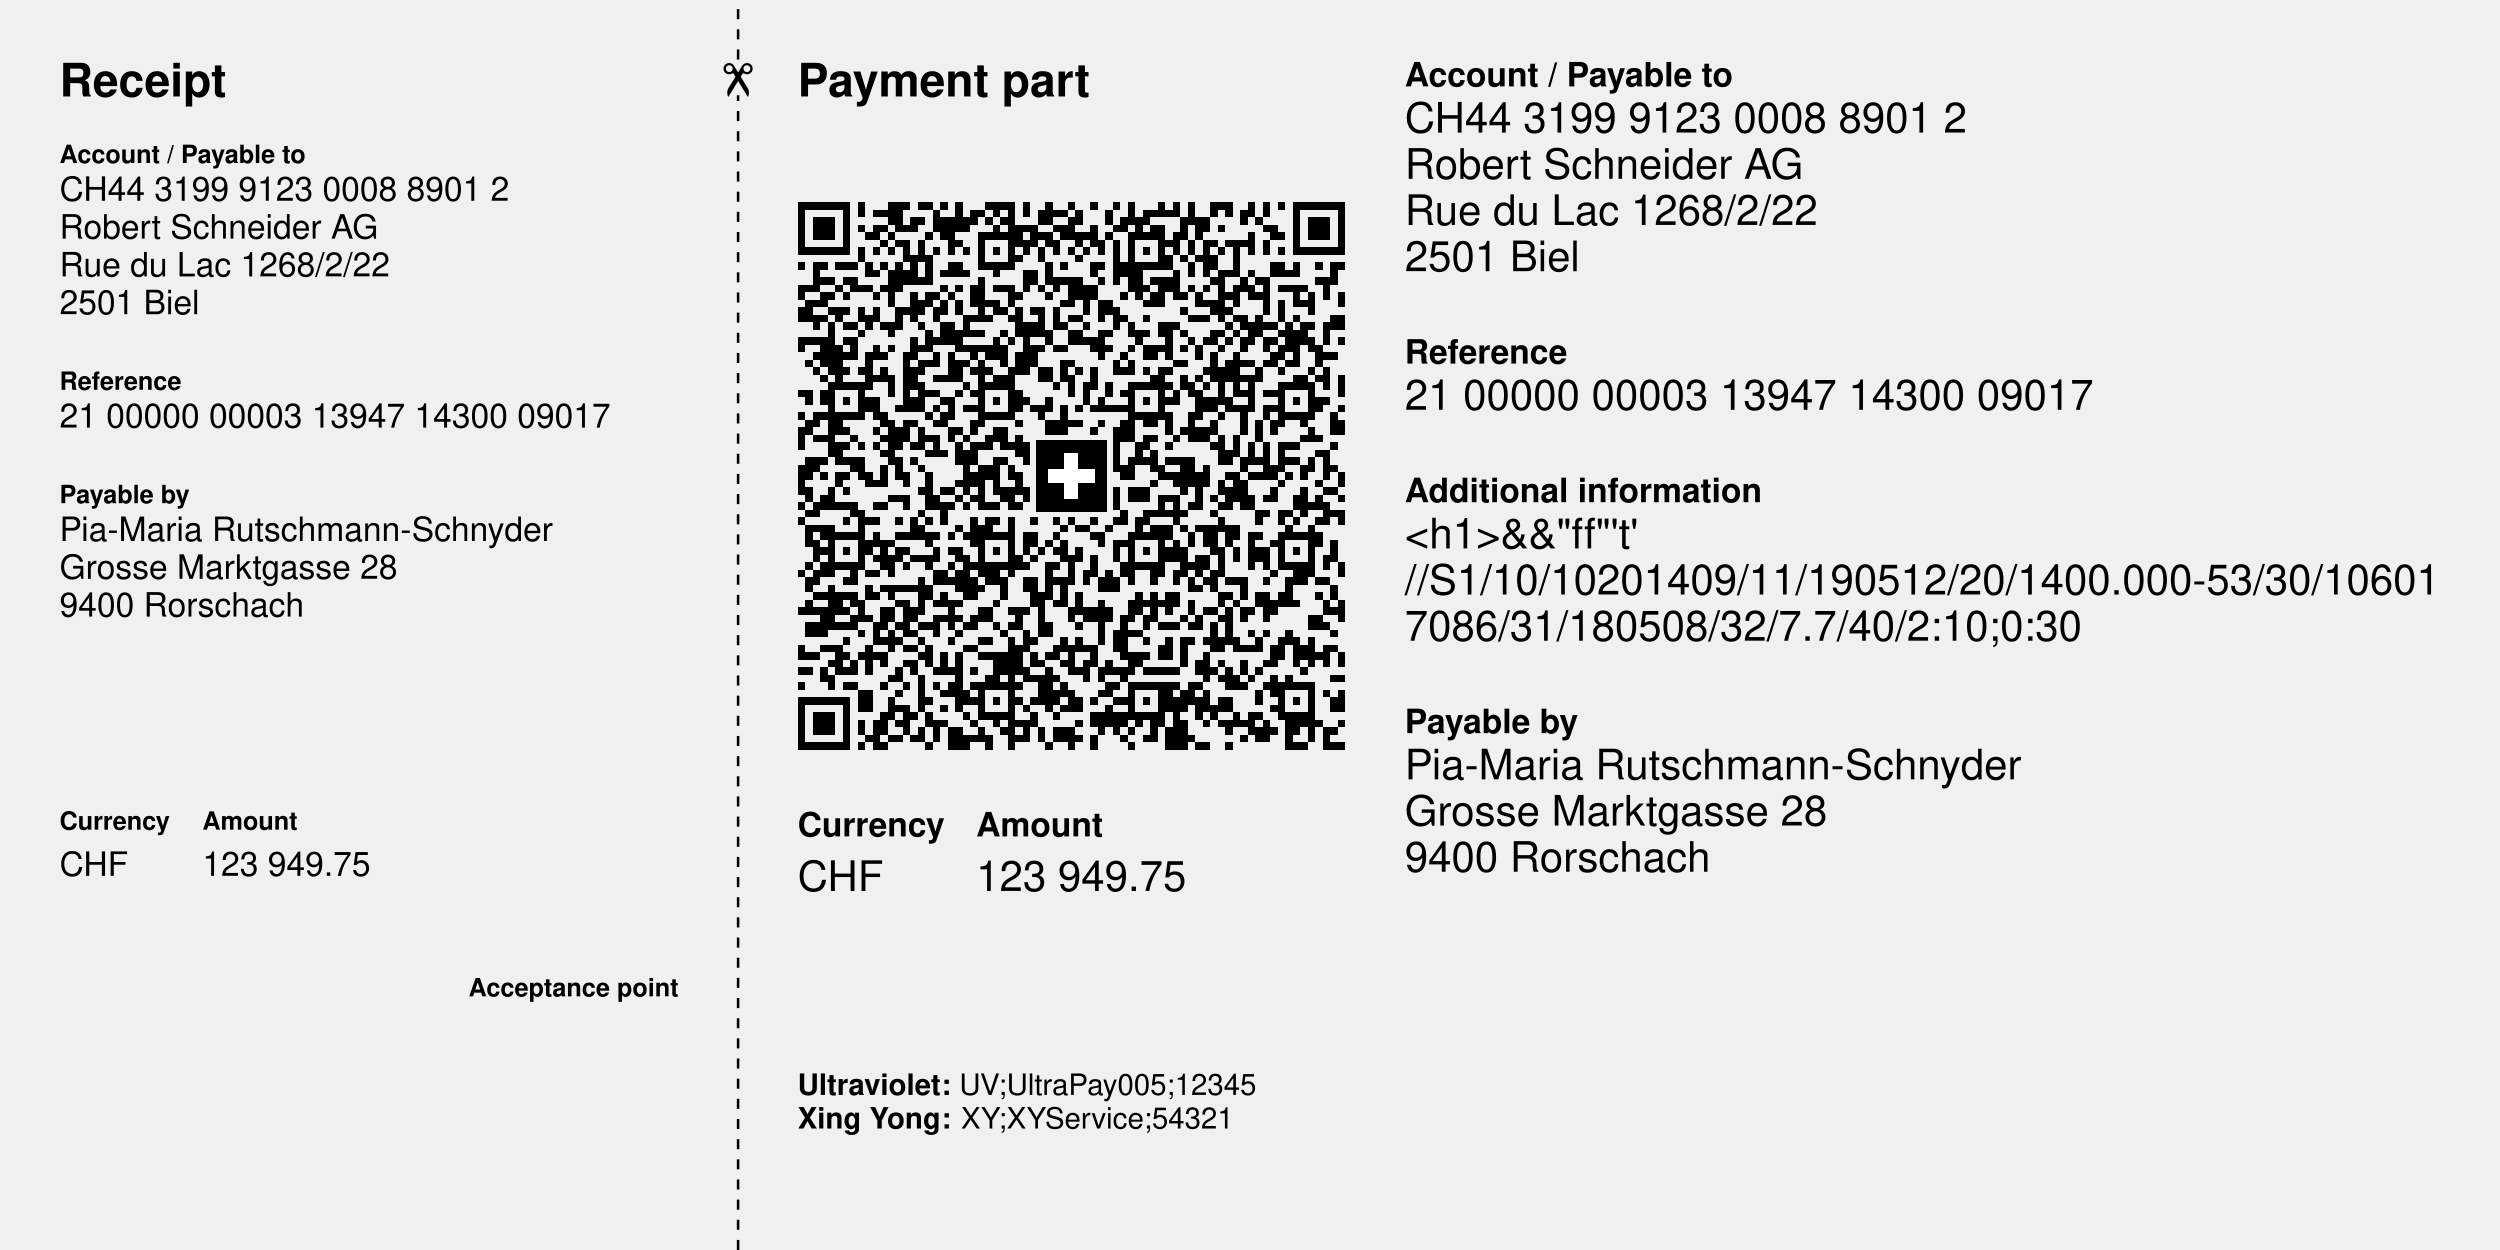
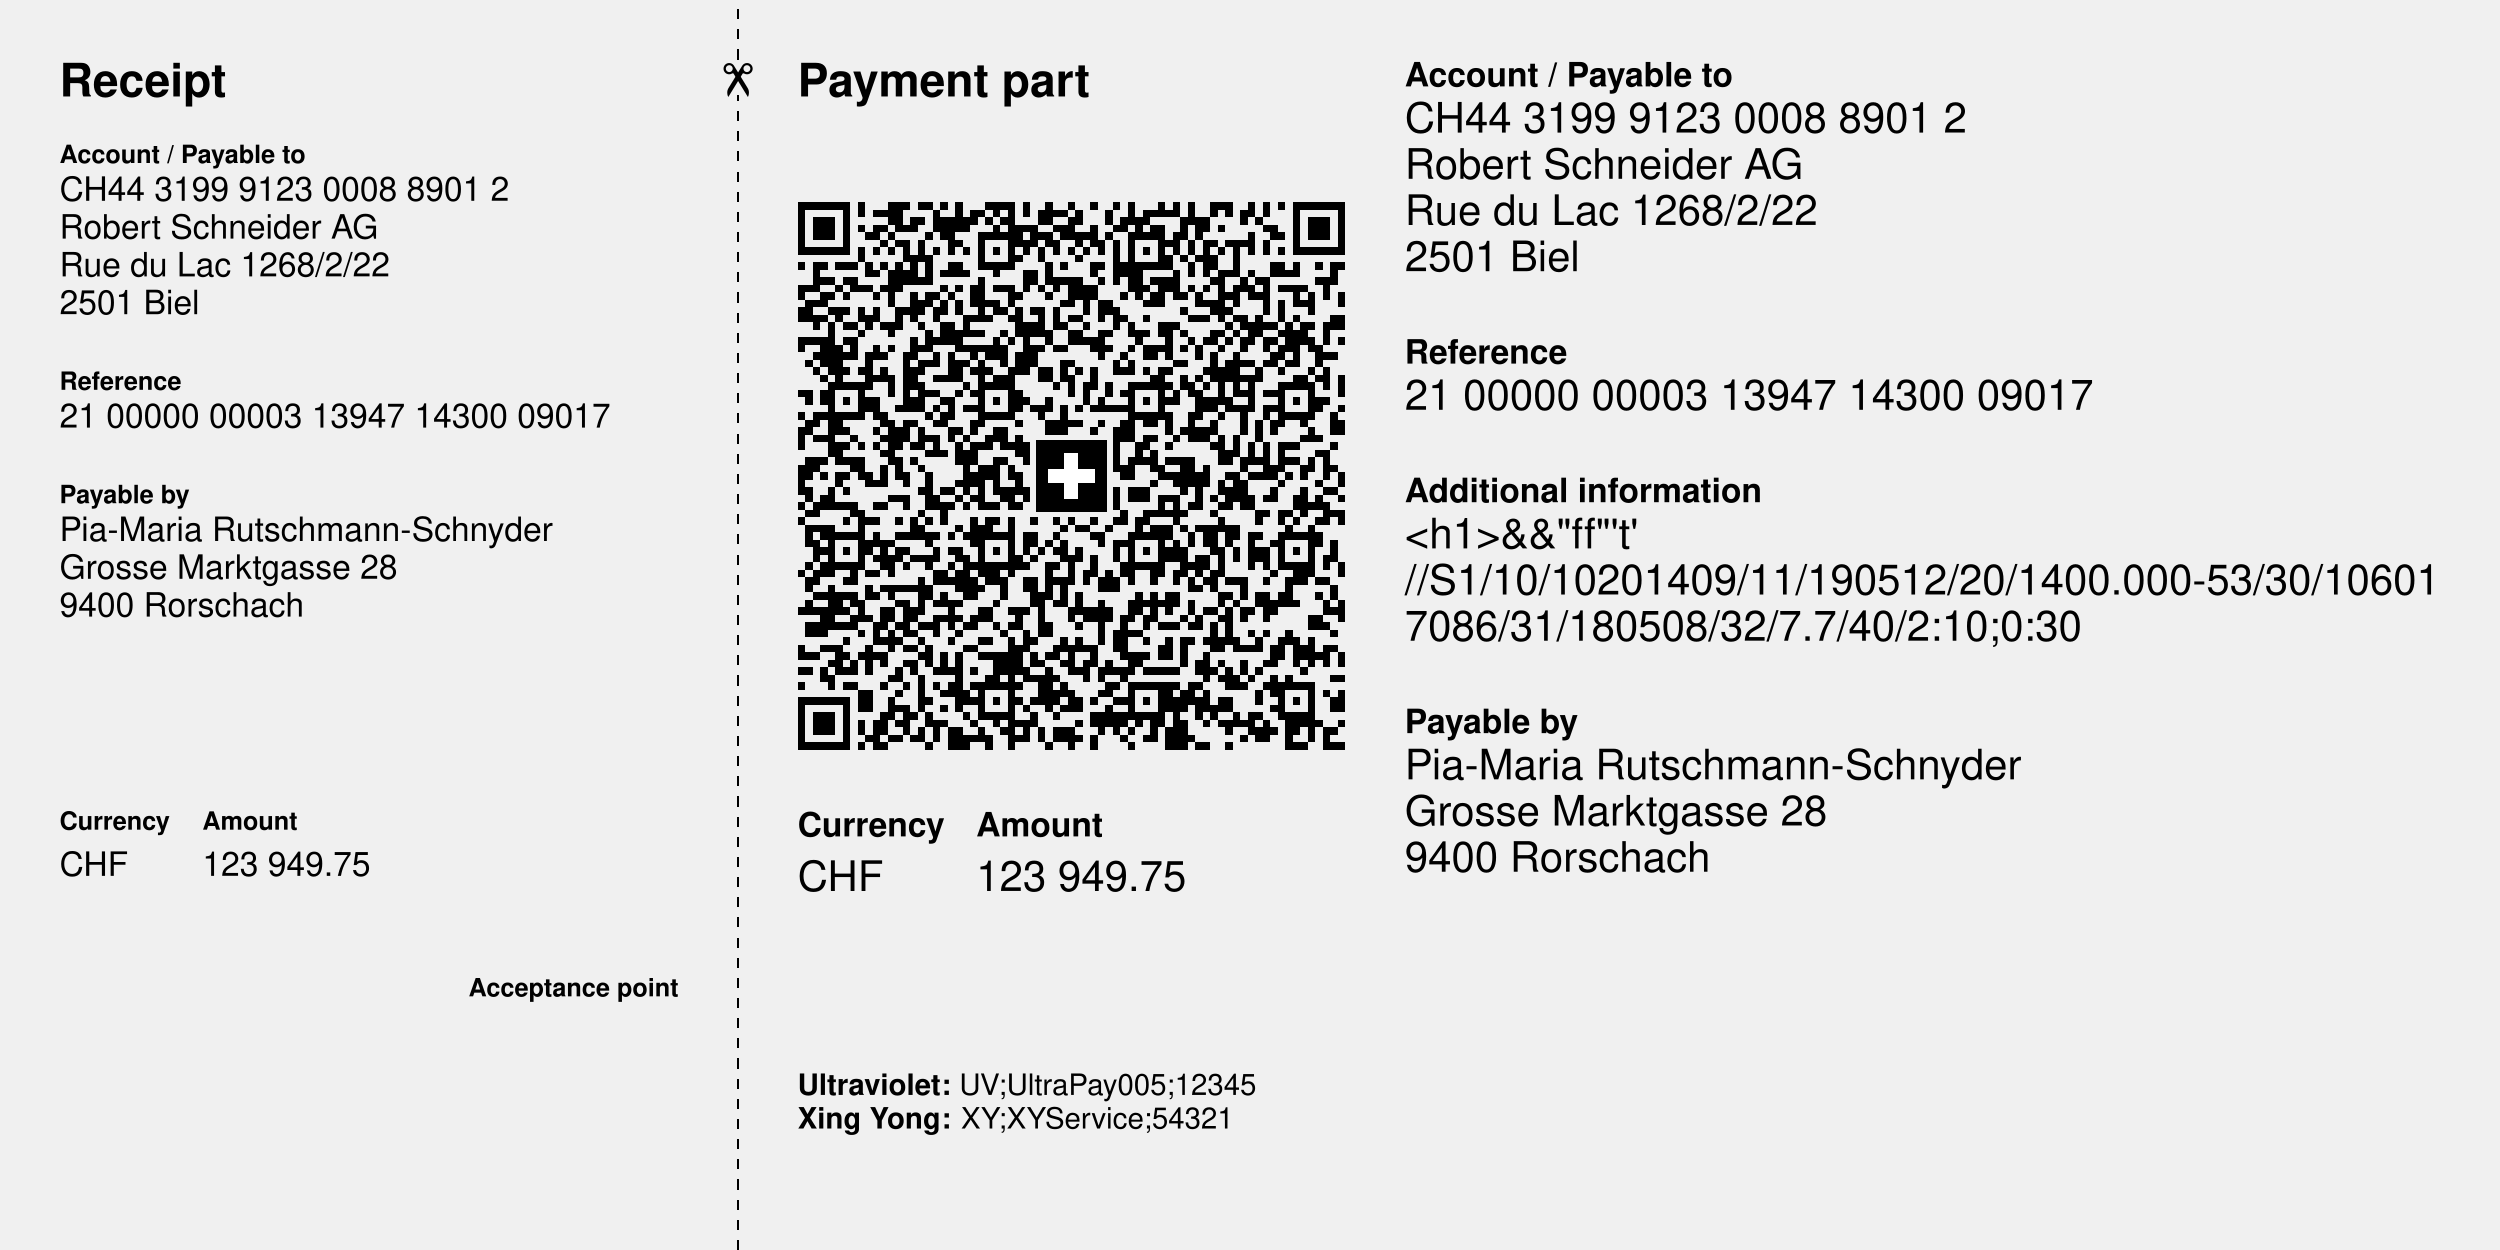
<svg xmlns="http://www.w3.org/2000/svg" width="210mm" height="105mm" version="1.1" viewBox="0 0 595.276 297.638">
  <g font-family="Helvetica,Arial,&quot;Liberation Sans&quot;" transform="translate(0 297.638)">
    <g transform="translate(189.921 0)">
      <text x="0" y="-274.665" font-size="11" font-weight="bold">Payment part</text>
    </g>
    <g transform="translate(189.921 -119.055) scale(1.786)">
      <path fill="#000000" shape-rendering="crispEdges" d="M0,-73h7v1h-7zm8,0h1v2h-1zm4,0h2v3h-2zm2,0h1v1h-1zm2,0h2v1h-2zm3,0h1v1h-1z m2,0h1v4h-1zm4,0h4v1h-4zm5,0h1v2h-1zm3,0h1v3h-1zm3,0h1v1h-1zm3,0h1v1h-1z m3,0h1v1h-1zm2,0h1v3h-1zm4,0h1v2h-1zm2,0h1v2h-1zm2,0h1v3h-1zm3,0h3v1h-3z m5,0h1v2h-1zm2,0h1v2h-1zm2,0h1v1h-1zm2,0h7v1h-7zm-66,1h1v6h-1zm6,0h1v6h-1z m4,0h2v1h-2zm8,0h1v3h-1zm5,0h2v1h-2zm3,0h1v1h-1zm2,0h1v8h-1zm4,0h1v2h-1z m2,0h2v1h-2zm3,0h1v2h-1zm4,0h1v2h-1zm5,0h2v1h-2zm3,0h1v1h-1zm6,0h1v1h-1z m2,0h1v1h-1zm2,0h1v2h-1zm7,0h1v6h-1zm6,0h1v6h-1zm-70,1h3v3h-3zm13,0h2v1h-2z m4,0h2v3h-2zm3,0h2v1h-2zm3,0h1v1h-1zm2,0h1v1h-1zm9,0h1v3h-1zm7,0h1v2h-1z m2,0h1v3h-1zm1,0h1v1h-1zm5,0h1v3h-1zm2,0h2v2h-2zm8,0h1v1h-1zm7,0h3v3h-3z m-60,1h1v1h-1zm2,0h2v1h-2zm3,0h3v1h-3zm9,0h1v1h-1zm4,0h1v2h-1zm3,0h3v1h-3z m5,0h2v1h-2zm5,0h1v3h-1zm3,0h1v1h-1zm5,0h2v2h-2zm9,0h1v1h-1zm6,0h2v1h-2z m-53,1h2v1h-2zm3,0h1v1h-1zm5,0h1v1h-1zm7,0h1v5h-1zm1,0h1v1h-1zm2,0h1v1h-1z m2,0h1v2h-1zm2,0h3v1h-3zm4,0h1v1h-1zm2,0h2v1h-2zm4,0h1v1h-1zm3,0h1v8h-1z m2,0h1v1h-1zm4,0h1v3h-1zm3,0h1v1h-1zm7,0h1v3h-1zm3,0h2v1h-2zm-52,1h1v1h-1z m2,0h2v1h-2zm3,0h1v3h-1zm4,0h2v1h-2zm10,0h2v1h-2zm3,0h2v1h-2zm4,0h1v1h-1z m3,0h1v2h-1zm2,0h1v6h-1zm6,0h1v4h-1zm1,0h1v1h-1zm3,0h1v2h-1zm2,0h1v5h-1z m1,0h1v1h-1zm2,0h3v1h-3zm5,0h1v2h-1zm-61,1h5v1h-5zm7,0h1v2h-1zm2,0h1v1h-1z m2,0h1v1h-1zm2,0h1v2h-1zm4,0h1v1h-1zm2,0h1v1h-1zm2,0h1v1h-1zm4,0h1v1h-1z m4,0h1v1h-1zm2,0h1v2h-1zm2,0h1v1h-1zm2,0h1v1h-1zm2,0h1v1h-1zm8,0h1v1h-1z m10,0h1v1h-1zm2,0h1v4h-1zm6,0h1v1h-1zm3,0h5v1h-5zm-52,1h1v4h-1zm2,0h1v4h-1z m12,0h1v1h-1zm8,0h1v1h-1zm12,0h1v2h-1zm2,0h1v1h-1zm2,0h1v1h-1zm2,0h1v2h-1z m-55,1h1v1h-1zm2,0h1v4h-1zm1,0h1v1h-1zm2,0h3v1h-3zm4,0h1v2h-1zm2,0h1v1h-1z m2,0h1v4h-1zm7,0h2v2h-2zm5,0h3v1h-3zm8,0h1v3h-1zm2,0h1v1h-1zm4,0h2v1h-2z m4,0h1v2h-1zm2,0h1v5h-1zm1,0h2v1h-2zm6,0h1v2h-1zm11,0h2v2h-2zm3,0h1v2h-1z m3,0h1v1h-1zm2,0h1v3h-1zm1,0h1v1h-1zm-62,1h1v1h-1zm2,0h1v5h-1zm2,0h1v2h-1z m5,0h1v1h-1zm3,0h1v1h-1zm4,0h1v1h-1zm4,0h2v2h-2zm9,0h1v1h-1zm11,0h1v4h-1z m6,0h1v7h-1zm1,0h1v1h-1zm3,0h1v1h-1zm5,0h1v1h-1zm-62,1h2v1h-2zm3,0h2v1h-2z m10,0h1v1h-1zm8,0h1v6h-1zm10,0h4v1h-4zm6,0h1v1h-1zm7,0h3v1h-3zm8,0h1v1h-1z m4,0h1v2h-1zm2,0h2v1h-2zm8,0h2v1h-2zm-69,1h2v1h-2zm5,0h1v1h-1zm2,0h3v1h-3z m4,0h1v1h-1zm8,0h1v1h-1zm2,0h1v1h-1zm2,0h1v3h-1zm3,0h3v1h-3zm4,0h1v1h-1z m2,0h1v1h-1zm2,0h1v1h-1zm2,0h4v2h-4zm10,0h1v1h-1zm2,0h1v3h-1zm1,0h1v1h-1z m3,0h1v1h-1zm2,0h1v1h-1zm4,0h1v3h-1zm2,0h1v2h-1zm2,0h1v4h-1zm2,0h4v1h-4z m6,0h1v2h-1zm-70,1h1v1h-1zm3,0h2v1h-2zm3,0h1v1h-1zm4,0h1v1h-1zm5,0h1v4h-1z m2,0h2v1h-2zm3,0h1v1h-1zm8,0h2v1h-2zm5,0h1v1h-1zm10,0h1v1h-1zm4,0h1v2h-1z m4,0h1v1h-1zm2,0h1v2h-1zm4,0h1v1h-1zm4,0h1v1h-1zm5,0h1v2h-1zm2,0h1v3h-1z m4,0h1v2h-1zm-71,1h3v1h-3zm15,0h2v1h-2zm3,0h1v2h-1zm2,0h1v2h-1zm4,0h2v1h-2z m3,0h1v1h-1zm7,0h2v1h-2zm3,0h1v2h-1zm2,0h2v2h-2zm6,0h1v1h-1zm8,0h2v1h-2z m10,0h1v3h-1zm3,0h1v1h-1zm-67,1h2v2h-2zm4,0h3v1h-3zm4,0h1v2h-1zm2,0h1v2h-1z m3,0h1v3h-1zm1,0h1v1h-1zm2,0h1v1h-1zm2,0h1v2h-1zm8,0h2v1h-2zm3,0h1v4h-1z m2,0h2v1h-2zm3,0h1v3h-1zm8,0h1v3h-1zm9,0h1v1h-1zm4,0h1v1h-1zm2,0h1v1h-1z m-55,1h2v1h-2zm3,0h1v1h-1zm4,0h1v2h-1zm13,0h1v3h-1zm1,0h1v1h-1zm2,0h1v1h-1z m3,0h1v1h-1zm4,0h1v3h-1zm4,0h2v1h-2zm4,0h1v1h-1zm3,0h1v1h-1zm3,0h1v1h-1z m6,0h3v1h-3zm6,0h2v1h-2zm3,0h1v3h-1zm5,0h1v1h-1zm5,0h2v2h-2zm-69,1h1v1h-1z m2,0h1v7h-1zm2,0h2v1h-2zm5,0h2v1h-2zm5,0h1v1h-1zm3,0h2v3h-2zm11,0h1v7h-1z m1,0h1v2h-1zm4,0h1v1h-1zm3,0h1v1h-1zm6,0h1v2h-1zm4,0h2v2h-2zm2,0h1v1h-1z m7,0h1v1h-1zm2,0h2v1h-2zm3,0h2v1h-2zm3,0h1v4h-1zm2,0h1v3h-1zm1,0h1v1h-1z m2,0h1v3h-1zm-62,1h1v1h-1zm4,0h1v1h-1zm5,0h1v3h-1zm4,0h1v3h-1zm2,0h2v1h-2z m4,0h1v1h-1zm6,0h1v2h-1zm3,0h2v2h-2zm4,0h1v4h-1zm1,0h1v1h-1zm4,0h2v1h-2z m6,0h1v1h-1zm4,0h2v1h-2zm3,0h1v1h-1zm2,0h1v2h-1zm4,0h1v1h-1zm2,0h1v5h-1z m-66,1h4v1h-4zm6,0h2v1h-2zm9,0h1v3h-1zm3,0h1v1h-1zm8,0h1v3h-1zm2,0h1v1h-1z m10,0h2v1h-2zm7,0h1v1h-1zm4,0h1v3h-1zm3,0h1v1h-1zm2,0h2v1h-2zm3,0h1v1h-1z m2,0h1v2h-1zm3,0h2v1h-2zm6,0h1v2h-1zm4,0h1v1h-1zm-72,1h1v1h-1zm3,0h1v3h-1z m2,0h1v6h-1zm2,0h1v2h-1zm3,0h1v2h-1zm2,0h1v1h-1zm4,0h1v1h-1zm6,0h4v1h-4z m5,0h1v3h-1zm4,0h1v3h-1zm1,0h1v1h-1zm2,0h2v1h-2zm5,0h1v1h-1zm2,0h1v1h-1z m3,0h1v1h-1zm2,0h2v2h-2zm2,0h1v1h-1zm3,0h1v1h-1zm2,0h1v2h-1zm3,0h1v1h-1z m6,0h1v1h-1zm2,0h1v2h-1zm5,0h1v3h-1zm-67,1h1v1h-1zm4,0h1v1h-1zm3,0h1v5h-1z m2,0h1v1h-1zm3,0h1v8h-1zm4,0h1v2h-1zm2,0h1v4h-1zm3,0h1v1h-1zm2,0h1v1h-1z m4,0h1v3h-1zm14,0h1v1h-1zm12,0h1v4h-1zm3,0h1v6h-1zm5,0h1v2h-1zm7,0h2v1h-2z m-69,1h1v1h-1zm15,0h2v1h-2zm5,0h1v3h-1zm1,0h1v1h-1zm2,0h1v9h-1zm11,0h1v3h-1z m1,0h1v1h-1zm6,0h1v2h-1zm2,0h1v2h-1zm6,0h2v1h-2zm7,0h1v3h-1zm2,0h2v1h-2z m3,0h1v1h-1zm3,0h1v1h-1zm-63,1h1v1h-1zm4,0h1v1h-1zm2,0h1v1h-1zm3,0h1v2h-1z m4,0h1v3h-1zm1,0h1v1h-1zm7,0h1v1h-1zm2,0h1v1h-1zm3,0h1v7h-1zm4,0h2v2h-2z m5,0h1v1h-1zm2,0h1v3h-1zm4,0h1v1h-1zm3,0h1v1h-1zm2,0h1v7h-1zm1,0h1v1h-1z m5,0h1v1h-1zm2,0h1v5h-1zm5,0h1v2h-1zm3,0h1v1h-1zm4,0h1v1h-1zm2,0h1v3h-1z m-67,1h1v1h-1zm7,0h1v1h-1zm2,0h1v3h-1zm6,0h2v1h-2zm8,0h2v2h-2zm10,0h1v3h-1z m11,0h1v2h-1zm4,0h1v2h-1zm2,0h1v1h-1zm6,0h2v1h-2zm7,0h2v2h-2zm3,0h1v1h-1z m3,0h1v3h-1zm-68,1h1v10h-1zm2,0h3v1h-3zm10,0h1v4h-1zm6,0h1v1h-1zm3,0h1v1h-1z m9,0h1v1h-1zm4,0h1v3h-1zm3,0h1v2h-1zm3,0h1v8h-1zm1,0h2v1h-2zm4,0h1v1h-1z m3,0h1v2h-1zm2,0h1v1h-1zm6,0h1v4h-1zm4,0h1v6h-1zm1,0h1v1h-1zm3,0h1v5h-1z m-68,1h2v1h-2zm3,0h1v2h-1zm5,0h1v4h-1zm9,0h2v1h-2zm4,0h1v1h-1zm2,0h1v1h-1z m6,0h1v3h-1zm14,0h1v1h-1zm7,0h1v2h-1zm3,0h1v4h-1zm6,0h1v1h-1zm3,0h2v1h-2z m-61,1h1v1h-1zm5,0h1v1h-1zm3,0h2v2h-2zm6,0h1v2h-1zm4,0h2v1h-2zm7,0h1v1h-1z m4,0h1v1h-1zm3,0h1v2h-1zm7,0h1v2h-1zm6,0h1v1h-1zm3,0h1v1h-1zm5,0h2v2h-2z m3,0h1v2h-1zm9,0h1v1h-1zm3,0h2v1h-2zm-56,1h1v1h-1zm5,0h1v1h-1zm2,0h1v2h-1z m2,0h2v1h-2zm9,0h2v1h-2zm4,0h1v4h-1zm2,0h1v1h-1zm2,0h1v1h-1zm2,0h3v1h-3z m17,0h2v1h-2zm4,0h2v1h-2zm7,0h1v1h-1zm3,0h1v1h-1zm-72,1h1v1h-1zm2,0h2v1h-2z m3,0h3v1h-3zm5,0h2v1h-2zm7,0h1v1h-1zm2,0h1v2h-1zm6,0h3v1h-3zm7,0h1v1h-1z m13,0h3v1h-3zm4,0h1v3h-1zm3,0h1v4h-1zm4,0h1v1h-1zm3,0h1v3h-1zm3,0h1v1h-1z m3,0h3v1h-3zm6,0h1v3h-1zm-70,1h2v1h-2zm4,0h1v2h-1zm6,0h2v1h-2zm3,0h1v3h-1z m1,0h1v1h-1zm3,0h1v1h-1zm5,0h1v2h-1zm6,0h1v1h-1zm4,0h2v2h-2zm3,0h2v1h-2z m4,0h1v1h-1zm3,0h1v3h-1zm3,0h2v1h-2zm9,0h1v2h-1zm6,0h1v3h-1zm2,0h1v2h-1z m4,0h1v1h-1zm5,0h1v2h-1zm-72,1h1v3h-1zm1,0h1v1h-1zm5,0h1v1h-1zm4,0h1v1h-1z m2,0h2v3h-2zm4,0h1v3h-1zm4,0h2v1h-2zm6,0h2v2h-2zm13,0h1v1h-1zm3,0h1v6h-1z m9,0h1v1h-1zm2,0h2v2h-2zm15,0h1v2h-1zm-66,1h2v1h-2zm5,0h1v1h-1zm4,0h1v1h-1z m6,0h2v1h-2zm3,0h1v1h-1zm2,0h1v1h-1zm3,0h1v2h-1zm4,0h1v3h-1zm17,0h2v1h-2z m4,0h1v1h-1zm6,0h1v4h-1zm2,0h1v3h-1zm9,0h1v1h-1zm2,0h1v1h-1zm-64,1h1v3h-1z m1,0h1v1h-1zm2,0h1v1h-1zm2,0h1v1h-1zm5,0h1v1h-1zm3,0h1v2h-1zm3,0h1v3h-1z m2,0h1v3h-1zm1,0h1v1h-1zm3,0h2v1h-2zm3,0h1v3h-1zm15,0h1v3h-1zm1,0h1v1h-1z m3,0h1v1h-1zm6,0h1v1h-1zm5,0h1v3h-1zm2,0h1v5h-1zm2,0h1v4h-1zm1,0h2v1h-2z m6,0h1v1h-1zm-60,1h2v1h-2zm6,0h1v1h-1zm2,0h1v1h-1zm3,0h1v6h-1zm25,0h1v3h-1z m10,0h1v2h-1zm12,0h2v1h-2zm-68,1h2v2h-2zm2,0h1v1h-1zm3,0h3v1h-3zm6,0h2v1h-2z m3,0h1v1h-1zm11,0h1v5h-1zm1,0h1v1h-1zm17,0h1v3h-1zm2,0h1v1h-1zm3,0h4v1h-4z m10,0h1v2h-1zm2,0h1v1h-1zm4,0h2v1h-2zm3,0h1v2h-1zm2,0h1v3h-1zm-70,1h1v4h-1z m7,0h2v1h-2zm4,0h1v3h-1zm2,0h1v2h-1zm3,0h1v1h-1zm8,0h1v6h-1zm1,0h1v2h-1z m3,0h1v2h-1zm15,0h1v2h-1zm5,0h1v2h-1zm3,0h2v3h-2zm3,0h1v3h-1zm9,0h1v2h-1z m4,0h1v2h-1zm4,0h1v1h-1zm-70,1h1v1h-1zm2,0h1v1h-1zm2,0h2v1h-2zm3,0h2v1h-2z m6,0h1v2h-1zm3,0h1v5h-1zm6,0h1v2h-1zm6,0h1v3h-1zm20,0h2v1h-2zm4,0h1v5h-1z m4,0h2v1h-2zm3,0h2v1h-2zm5,0h1v1h-1zm7,0h1v2h-1zm-67,1h1v1h-1zm4,0h2v1h-2z m12,0h1v1h-1zm26,0h1v1h-1zm3,0h1v1h-1zm6,0h1v2h-1zm2,0h2v3h-2zm6,0h1v1h-1z m5,0h1v1h-1zm-68,1h1v2h-1zm3,0h1v3h-1zm2,0h1v1h-1zm10,0h1v1h-1zm3,0h2v1h-2z m8,0h2v2h-2zm3,0h1v2h-1zm12,0h1v3h-1zm2,0h3v2h-3zm7,0h1v1h-1zm6,0h1v3h-1z m6,0h1v2h-1zm4,0h1v4h-1zm3,0h2v1h-2zm-67,1h1v2h-1zm9,0h3v1h-3zm6,0h1v2h-1z m3,0h1v1h-1zm2,0h1v1h-1zm25,0h3v1h-3zm7,0h1v1h-1zm5,0h1v2h-1zm2,0h1v1h-1z m4,0h1v2h-1zm3,0h1v2h-1zm3,0h1v1h-1zm-72,1h1v1h-1zm2,0h1v2h-1zm3,0h3v1h-3z m5,0h2v1h-2zm4,0h1v1h-1zm5,0h1v3h-1zm1,0h1v1h-1zm2,0h1v1h-1zm3,0h2v1h-2z m3,0h2v1h-2zm20,0h1v2h-1zm2,0h1v3h-1zm2,0h1v1h-1zm4,0h1v1h-1zm3,0h1v1h-1z m9,0h1v1h-1zm2,0h1v3h-1zm-69,1h1v1h-1zm6,0h2v1h-2zm9,0h1v1h-1zm27,0h1v2h-1z m3,0h2v1h-2zm3,0h1v1h-1zm2,0h1v1h-1zm4,0h1v1h-1zm6,0h2v1h-2zm3,0h2v1h-2z m7,0h2v1h-2zm-71,1h1v1h-1zm6,0h1v1h-1zm2,0h1v7h-1zm1,0h2v1h-2zm4,0h1v1h-1z m2,0h1v3h-1zm2,0h1v1h-1zm6,0h1v4h-1zm2,0h1v3h-1zm1,0h1v1h-1zm2,0h1v8h-1z m3,0h1v1h-1zm3,0h1v1h-1zm2,0h1v1h-1zm3,0h1v1h-1zm3,0h1v1h-1zm3,0h1v3h-1z m1,0h1v1h-1zm10,0h1v2h-1zm5,0h1v1h-1zm3,0h1v1h-1zm2,0h1v1h-1zm3,0h1v1h-1z m3,0h1v1h-1zm-71,1h4v1h-4zm15,0h1v2h-1zm5,0h1v1h-1zm3,0h1v7h-1zm11,0h1v1h-1z m2,0h2v1h-2zm4,0h1v1h-1zm6,0h3v2h-3zm4,0h1v1h-1zm2,0h3v1h-3zm4,0h2v2h-2z m8,0h1v2h-1zm3,0h1v7h-1zm-67,1h1v2h-1zm2,0h5v1h-5zm7,0h1v2h-1zm3,0h2v1h-2z m4,0h2v1h-2zm3,0h1v1h-1zm2,0h1v1h-1zm4,0h2v1h-2zm4,0h2v2h-2zm4,0h1v1h-1z m5,0h2v1h-2zm5,0h1v7h-1zm2,0h1v1h-1zm6,0h1v2h-1zm2,0h2v2h-2zm6,0h1v5h-1z m1,0h1v1h-1zm3,0h1v5h-1zm2,0h2v1h-2zm3,0h1v2h-1zm-67,1h1v3h-1zm2,0h1v5h-1z m5,0h1v2h-1zm2,0h1v4h-1zm1,0h1v1h-1zm5,0h1v1h-1zm16,0h1v1h-1zm2,0h1v3h-1z m5,0h1v1h-1zm2,0h1v3h-1zm1,0h1v1h-1zm5,0h1v5h-1zm2,0h1v3h-1zm7,0h1v1h-1z m6,0h1v1h-1zm8,0h1v3h-1zm-68,1h1v1h-1zm3,0h1v1h-1zm7,0h2v1h-2zm5,0h1v2h-1z m2,0h2v1h-2zm6,0h1v1h-1zm4,0h1v1h-1zm2,0h1v1h-1zm2,0h1v1h-1zm3,0h1v2h-1z m9,0h1v1h-1zm3,0h1v2h-1zm2,0h1v4h-1zm4,0h2v1h-2zm3,0h1v2h-1zm3,0h2v2h-2z m5,0h1v1h-1zm-56,1h1v1h-1zm2,0h1v3h-1zm1,0h1v1h-1zm2,0h3v1h-3zm6,0h2v1h-2z m8,0h1v2h-1zm2,0h1v1h-1zm5,0h1v4h-1zm3,0h1v3h-1zm14,0h2v2h-2zm3,0h1v3h-1z m14,0h1v2h-1zm-69,1h1v1h-1zm2,0h1v2h-1zm2,0h3v1h-3zm9,0h1v1h-1zm3,0h1v1h-1z m3,0h1v1h-1zm2,0h1v5h-1zm1,0h1v1h-1zm2,0h2v3h-2zm2,0h1v1h-1zm3,0h1v1h-1z m3,0h1v5h-1zm1,0h1v1h-1zm9,0h1v2h-1zm2,0h3v1h-3zm7,0h1v1h-1zm10,0h1v1h-1z m3,0h3v1h-3zm7,0h1v2h-1zm-72,1h1v1h-1zm2,0h1v2h-1zm5,0h1v2h-1zm2,0h2v1h-2z m9,0h2v2h-2zm3,0h1v3h-1zm17,0h1v2h-1zm3,0h1v3h-1zm6,0h1v2h-1zm3,0h1v2h-1z m3,0h1v1h-1zm2,0h1v3h-1zm8,0h1v1h-1zm3,0h2v2h-2zm-65,1h1v2h-1zm5,0h1v1h-1z m10,0h1v5h-1zm4,0h1v1h-1zm3,0h1v3h-1zm4,0h1v3h-1zm3,0h2v2h-2zm4,0h2v1h-2z m6,0h1v2h-1zm2,0h1v2h-1zm10,0h1v2h-1zm2,0h1v1h-1zm3,0h3v1h-3zm5,0h1v1h-1z m3,0h1v4h-1zm4,0h2v1h-2zm-65,1h1v6h-1zm5,0h1v2h-1zm2,0h5v1h-5zm6,0h1v2h-1z m7,0h1v1h-1zm11,0h1v3h-1zm18,0h1v1h-1zm6,0h1v2h-1zm12,0h1v2h-1zm-69,1h2v1h-2z m3,0h3v1h-3zm5,0h1v1h-1zm2,0h1v1h-1zm7,0h1v2h-1zm12,0h2v2h-2zm6,0h1v3h-1z m8,0h1v3h-1zm2,0h1v4h-1zm2,0h2v2h-2zm7,0h2v1h-2zm5,0h2v2h-2zm3,0h1v2h-1z m5,0h1v1h-1zm-68,1h1v2h-1zm4,0h1v2h-1zm2,0h2v1h-2zm6,0h2v1h-2zm5,0h1v1h-1z m2,0h1v4h-1zm1,0h1v1h-1zm5,0h1v1h-1zm8,0h1v1h-1zm6,0h1v6h-1zm4,0h1v3h-1z m2,0h1v1h-1zm2,0h1v1h-1zm4,0h1v2h-1zm4,0h1v1h-1zm2,0h1v1h-1zm5,0h1v2h-1z m3,0h1v1h-1zm4,0h1v2h-1zm2,0h1v3h-1zm-72,1h1v1h-1zm2,0h2v1h-2zm4,0h1v1h-1z m2,0h1v2h-1zm3,0h2v2h-2zm3,0h2v2h-2zm10,0h2v2h-2zm4,0h3v1h-3zm4,0h1v4h-1z m4,0h1v2h-1zm2,0h2v2h-2zm3,0h1v2h-1zm8,0h1v1h-1zm5,0h2v1h-2zm3,0h1v5h-1z m2,0h2v1h-2zm3,0h1v2h-1zm9,0h1v1h-1zm-68,1h1v3h-1zm4,0h1v2h-1zm2,0h1v1h-1z m9,0h1v3h-1zm1,0h1v1h-1zm2,0h1v1h-1zm2,0h1v2h-1zm6,0h1v2h-1zm14,0h1v6h-1z m3,0h1v2h-1zm5,0h1v1h-1zm2,0h1v2h-1zm3,0h1v1h-1zm3,0h1v1h-1zm9,0h2v2h-2z m-67,1h2v2h-2zm4,0h2v1h-2zm5,0h1v3h-1zm1,0h1v1h-1zm2,0h2v1h-2zm3,0h2v1h-2z m6,0h1v1h-1zm4,0h1v1h-1zm2,0h1v1h-1zm5,0h1v2h-1zm4,0h1v1h-1zm11,0h3v1h-3z m4,0h1v1h-1zm3,0h1v4h-1zm15,0h1v1h-1zm-62,1h1v1h-1zm4,0h1v3h-1zm2,0h2v1h-2z m7,0h1v1h-1zm6,0h1v1h-1zm3,0h1v3h-1zm12,0h1v3h-1zm2,0h2v1h-2zm16,0h1v1h-1z m2,0h1v1h-1zm3,0h1v2h-1zm6,0h1v1h-1zm-65,1h1v1h-1zm5,0h1v1h-1zm2,0h1v1h-1z m3,0h1v1h-1zm4,0h1v1h-1zm4,0h2v1h-2zm4,0h1v15h-1zm3,0h1v1h-1zm4,0h1v2h-1z m2,0h1v2h-1zm9,0h1v1h-1zm3,0h1v3h-1zm2,0h1v4h-1zm1,0h1v1h-1zm2,0h1v1h-1z m2,0h1v2h-1zm2,0h1v2h-1zm3,0h1v2h-1zm3,0h1v3h-1zm2,0h1v4h-1zm2,0h1v4h-1z m-68,1h1v2h-1zm3,0h3v1h-3zm6,0h1v4h-1zm5,0h2v1h-2zm3,0h1v3h-1zm5,0h2v1h-2z m7,0h1v4h-1zm5,0h1v2h-1zm2,0h1v4h-1zm2,0h2v1h-2zm10,0h1v2h-1zm11,0h2v1h-2z m4,0h1v3h-1zm4,0h1v2h-1zm3,0h1v3h-1zm1,0h1v1h-1zm-70,1h2v1h-2zm4,0h1v3h-1z m1,0h1v1h-1zm2,0h1v1h-1zm2,0h2v1h-2zm6,0h1v1h-1zm3,0h1v3h-1zm2,0h1v8h-1z m3,0h4v1h-4zm7,0h1v2h-1zm2,0h1v1h-1zm6,0h1v2h-1zm5,0h2v2h-2zm2,0h1v1h-1z m8,0h1v4h-1zm15,0h1v1h-1zm3,0h1v2h-1zm-68,1h1v1h-1zm3,0h1v2h-1zm4,0h1v1h-1z m3,0h2v1h-2zm12,0h2v2h-2zm6,0h1v1h-1zm3,0h1v1h-1zm3,0h1v3h-1zm3,0h1v2h-1z m12,0h1v2h-1zm3,0h1v1h-1zm3,0h1v2h-1zm3,0h1v1h-1zm-62,1h2v1h-2zm3,0h1v2h-1z m3,0h1v1h-1zm7,0h1v2h-1zm2,0h1v1h-1zm3,0h1v1h-1zm2,0h1v1h-1zm3,0h1v1h-1z m7,0h1v2h-1zm3,0h1v6h-1zm4,0h1v1h-1zm3,0h1v2h-1zm2,0h3v1h-3zm4,0h5v1h-5z m9,0h1v1h-1zm2,0h1v3h-1zm4,0h1v1h-1zm6,0h1v1h-1zm-63,1h1v2h-1zm8,0h1v1h-1z m4,0h1v5h-1zm9,0h2v2h-2zm6,0h2v1h-2zm3,0h1v1h-1zm9,0h1v1h-1zm13,0h1v1h-1z m2,0h1v2h-1zm2,0h1v1h-1zm3,0h1v3h-1zm2,0h1v2h-1zm6,0h2v1h-2zm-71,1h1v1h-1z m6,0h2v1h-2zm5,0h1v1h-1zm3,0h1v1h-1zm4,0h1v1h-1zm2,0h1v2h-1zm3,0h2v1h-2z m4,0h1v1h-1zm2,0h1v1h-1zm3,0h1v3h-1zm3,0h1v2h-1zm6,0h2v1h-2zm3,0h7v1h-7z m8,0h1v3h-1zm1,0h1v1h-1zm6,0h1v1h-1zm3,0h1v1h-1zm2,0h1v5h-1zm2,0h3v1h-3z m-58,1h2v3h-2zm5,0h1v1h-1zm6,0h1v1h-1zm3,0h1v2h-1zm2,0h1v4h-1zm10,0h1v2h-1z m2,0h1v3h-1zm4,0h2v1h-2zm4,0h1v4h-1zm4,0h2v3h-2zm3,0h1v3h-1zm3,0h1v3h-1z m7,0h1v2h-1zm7,0h1v7h-1zm2,0h1v1h-1zm2,0h1v3h-1zm-72,1h7v1h-7zm12,0h1v3h-1z m5,0h1v1h-1zm6,0h1v1h-1zm3,0h1v1h-1zm3,0h1v1h-1zm2,0h1v1h-1zm6,0h1v2h-1z m2,0h1v1h-1zm3,0h2v1h-2zm4,0h1v1h-1zm4,0h1v7h-1zm3,0h1v3h-1zm3,0h2v2h-2z m10,0h1v1h-1zm5,0h1v2h-1zm-71,1h1v6h-1zm6,0h1v6h-1zm7,0h2v1h-2zm6,0h1v1h-1z m11,0h1v1h-1zm5,0h1v1h-1zm6,0h1v3h-1zm14,0h1v2h-1zm8,0h1v1h-1zm-61,1h3v3h-3z m9,0h1v3h-1zm3,0h1v3h-1zm1,0h1v1h-1zm2,0h1v2h-1zm5,0h1v1h-1zm3,0h3v1h-3z m6,0h1v2h-1zm3,0h1v1h-1zm5,0h2v2h-2zm3,0h2v2h-2zm3,0h4v1h-4zm13,0h1v2h-1z m2,0h1v3h-1zm1,0h1v1h-1zm4,0h3v2h-3zm-57,1h1v2h-1zm2,0h1v4h-1zm3,0h1v1h-1z m5,0h1v3h-1zm1,0h1v1h-1zm4,0h1v1h-1zm3,0h1v1h-1zm3,0h2v1h-2zm8,0h1v1h-1z m8,0h1v1h-1zm2,0h1v3h-1zm1,0h1v1h-1zm3,0h1v4h-1zm3,0h1v1h-1zm2,0h2v1h-2z m3,0h1v1h-1zm3,0h1v3h-1zm7,0h1v1h-1zm3,0h1v1h-1zm-56,1h1v2h-1zm4,0h2v3h-2z m4,0h1v2h-1zm3,0h1v1h-1zm3,0h1v2h-1zm2,0h1v2h-1zm2,0h3v2h-3zm6,0h1v1h-1z m2,0h1v1h-1zm2,0h1v1h-1zm5,0h1v3h-1zm8,0h1v1h-1zm4,0h1v2h-1zm2,0h1v1h-1z m2,0h1v3h-1zm1,0h1v1h-1zm4,0h1v3h-1zm1,0h1v1h-1zm-62,1h1v1h-1zm3,0h2v1h-2z m3,0h1v1h-1zm7,0h2v1h-2zm3,0h1v2h-1zm4,0h1v1h-1zm8,0h1v1h-1zm2,0h1v2h-1z m4,0h1v1h-1zm3,0h1v1h-1zm6,0h1v1h-1zm7,0h1v1h-1zm-58,1h5v1h-5zm7,0h1v1h-1z m3,0h1v1h-1zm6,0h1v1h-1zm5,0h1v1h-1zm11,0h1v1h-1zm3,0h1v1h-1zm8,0h1v1h-1z m9,0h2v1h-2zm4,0h1v1h-1zm9,0h2v1h-2zm5,0h2v1h-2z" />
    </g>
    <g transform="translate(189.921 -119.055)">
      <path fill="#000000" shape-rendering="crispEdges" d="M56.693,-73.701h17.008v17.008h-17.008z" />
      <path fill="#FFFFFF" shape-rendering="crispEdges" d="M63.543,-70.709h3.307v11.024h-3.307zm-3.858,3.858h11.024v3.307h-11.024z" />
    </g>
    <g transform="translate(189.921 0)">
      <text x="0" y="-98.482" font-size="8" font-weight="bold">Currency</text>
      <text x="0" y="-85.482" font-size="10">CHF</text>
      <text x="42.52" y="-98.482" font-size="8" font-weight="bold">Amount</text>
      <text x="42.52" y="-85.482" font-size="10">123 949.75</text>
    </g>
    <g transform="translate(334.488 0)">
      <text x="0" y="-277.065" font-size="8" font-weight="bold">Account / Payable to</text>
      <text x="0" y="-266.065" font-size="10">CH44 3199 9123 0008 8901 2</text>
      <text x="0" y="-255.065" font-size="10">Robert Schneider AG</text>
      <text x="0" y="-244.065" font-size="10">Rue du Lac 1268/2/22</text>
      <text x="0" y="-233.065" font-size="10">2501 Biel</text>
      <text x="0" y="-211.065" font-size="8" font-weight="bold">Reference</text>
      <text x="0" y="-200.065" font-size="10">21 00000 00003 13947 14300 09017</text>
      <text x="0" y="-178.065" font-size="8" font-weight="bold">Additional information</text>
      <text x="0" y="-167.065" font-size="10">&lt;h1&gt;&amp;&amp;"ff"'t'</text>
      <text x="0" y="-156.065" font-size="10">//S1/10/10201409/11/190512/20/1400.000-53/30/10601</text>
      <text x="0" y="-145.065" font-size="10">7086/31/180508/32/7.7/40/2:10;0:30</text>
      <text x="0" y="-123.065" font-size="8" font-weight="bold">Payable by</text>
      <text x="0" y="-112.065" font-size="10">Pia-Maria Rutschmann-Schnyder</text>
      <text x="0" y="-101.065" font-size="10">Grosse Marktgasse 28</text>
      <text x="0" y="-90.065" font-size="10">9400 Rorschach</text>
    </g>
    <g transform="translate(189.921 0)">
      <text x="0" y="-36.92" font-size="7" font-weight="bold">Ultraviolet: </text>
      <text x="38.507" y="-36.92" font-size="7">UV;UltraPay005;12345</text>
      <text x="0" y="-28.92" font-size="7" font-weight="bold">Xing Yong: </text>
      <text x="38.892" y="-28.92" font-size="7">XY;XYService;54321</text>
    </g>
    <g transform="translate(14.173 0)">
      <text x="0" y="-274.665" font-size="11" font-weight="bold">Receipt</text>
      <text x="0" y="-258.822" font-size="6" font-weight="bold">Account / Payable to</text>
      <text x="0" y="-249.822" font-size="8">CH44 3199 9123 0008 8901 2</text>
      <text x="0" y="-240.822" font-size="8">Robert Schneider AG</text>
      <text x="0" y="-231.822" font-size="8">Rue du Lac 1268/2/22</text>
      <text x="0" y="-222.822" font-size="8">2501 Biel</text>
      <text x="0" y="-204.822" font-size="6" font-weight="bold">Reference</text>
      <text x="0" y="-195.822" font-size="8">21 00000 00003 13947 14300 09017</text>
      <text x="0" y="-177.822" font-size="6" font-weight="bold">Payable by</text>
      <text x="0" y="-168.822" font-size="8">Pia-Maria Rutschmann-Schnyder</text>
      <text x="0" y="-159.822" font-size="8">Grosse Marktgasse 28</text>
      <text x="0" y="-150.822" font-size="8">9400 Rorschach</text>
      <text x="0" y="-100.082" font-size="6" font-weight="bold">Currency</text>
      <text x="0" y="-89.082" font-size="8">CHF</text>
      <text x="34.016" y="-100.082" font-size="6" font-weight="bold">Amount</text>
      <text x="34.016" y="-89.082" font-size="8">123 949.75</text>
      <text x="97.392" y="-60.397" font-size="6" font-weight="bold">Acceptance point</text>
    </g>
-     <path stroke="#000000" stroke-width="0.6" stroke-dasharray="2.4" fill="none" d="M175.748,0l0,-274.961m0,-8.504l0,-14.173" />
+     <path stroke="#000000" stroke-width="0.6" stroke-dasharray="2.4" shape-rendering="crispEdges" fill="none" d="M175.748,0l0,-274.961m0,-8.504l0,-14.173" />
    <g transform="translate(172.687 -274.535) scale(0.006)">
      <path fill="#000000" d="M131.754,-359.388c-33.041,54.539,-52.384,110.154,-52.384,192.144c0,62.702,15.27,120.654,41.122,167.596l567.598,-926.232c10.25,-16.724,34.279,-23.091,63.969,-5.805c33.06,19.242,71.495,30.268,112.507,30.268 c123.676,0,223.937,-100.261,223.937,-223.937c0,-123.676,-100.261,-223.937,-223.937,-223.937c-76.348,0,-143.773,38.208,-184.195,96.548l-548.617,893.353zm728.561,-904.861c75.929,0,137.48,61.551,137.48,137.48 c0,75.929,-61.551,137.48,-137.48,137.48c-75.929,0,-137.48,-61.551,-137.48,-137.48c0,-75.929,61.551,-137.48,137.48,-137.48z" />
    </g>
    <g transform="translate(178.809 -274.535) scale(-0.006 0.006)">
      <path fill="#000000" d="M131.754,-359.388c-33.041,54.539,-52.384,110.154,-52.384,192.144c0,62.702,15.27,120.654,41.122,167.596l567.598,-926.232c10.25,-16.724,34.279,-23.091,63.969,-5.805c33.06,19.242,71.495,30.268,112.507,30.268 c123.676,0,223.937,-100.261,223.937,-223.937c0,-123.676,-100.261,-223.937,-223.937,-223.937c-76.348,0,-143.773,38.208,-184.195,96.548l-548.617,893.353zm728.561,-904.861c75.929,0,137.48,61.551,137.48,137.48 c0,75.929,-61.551,137.48,-137.48,137.48c-75.929,0,-137.48,-61.551,-137.48,-137.48c0,-75.929,61.551,-137.48,137.48,-137.48z" />
    </g>
  </g>
</svg>
